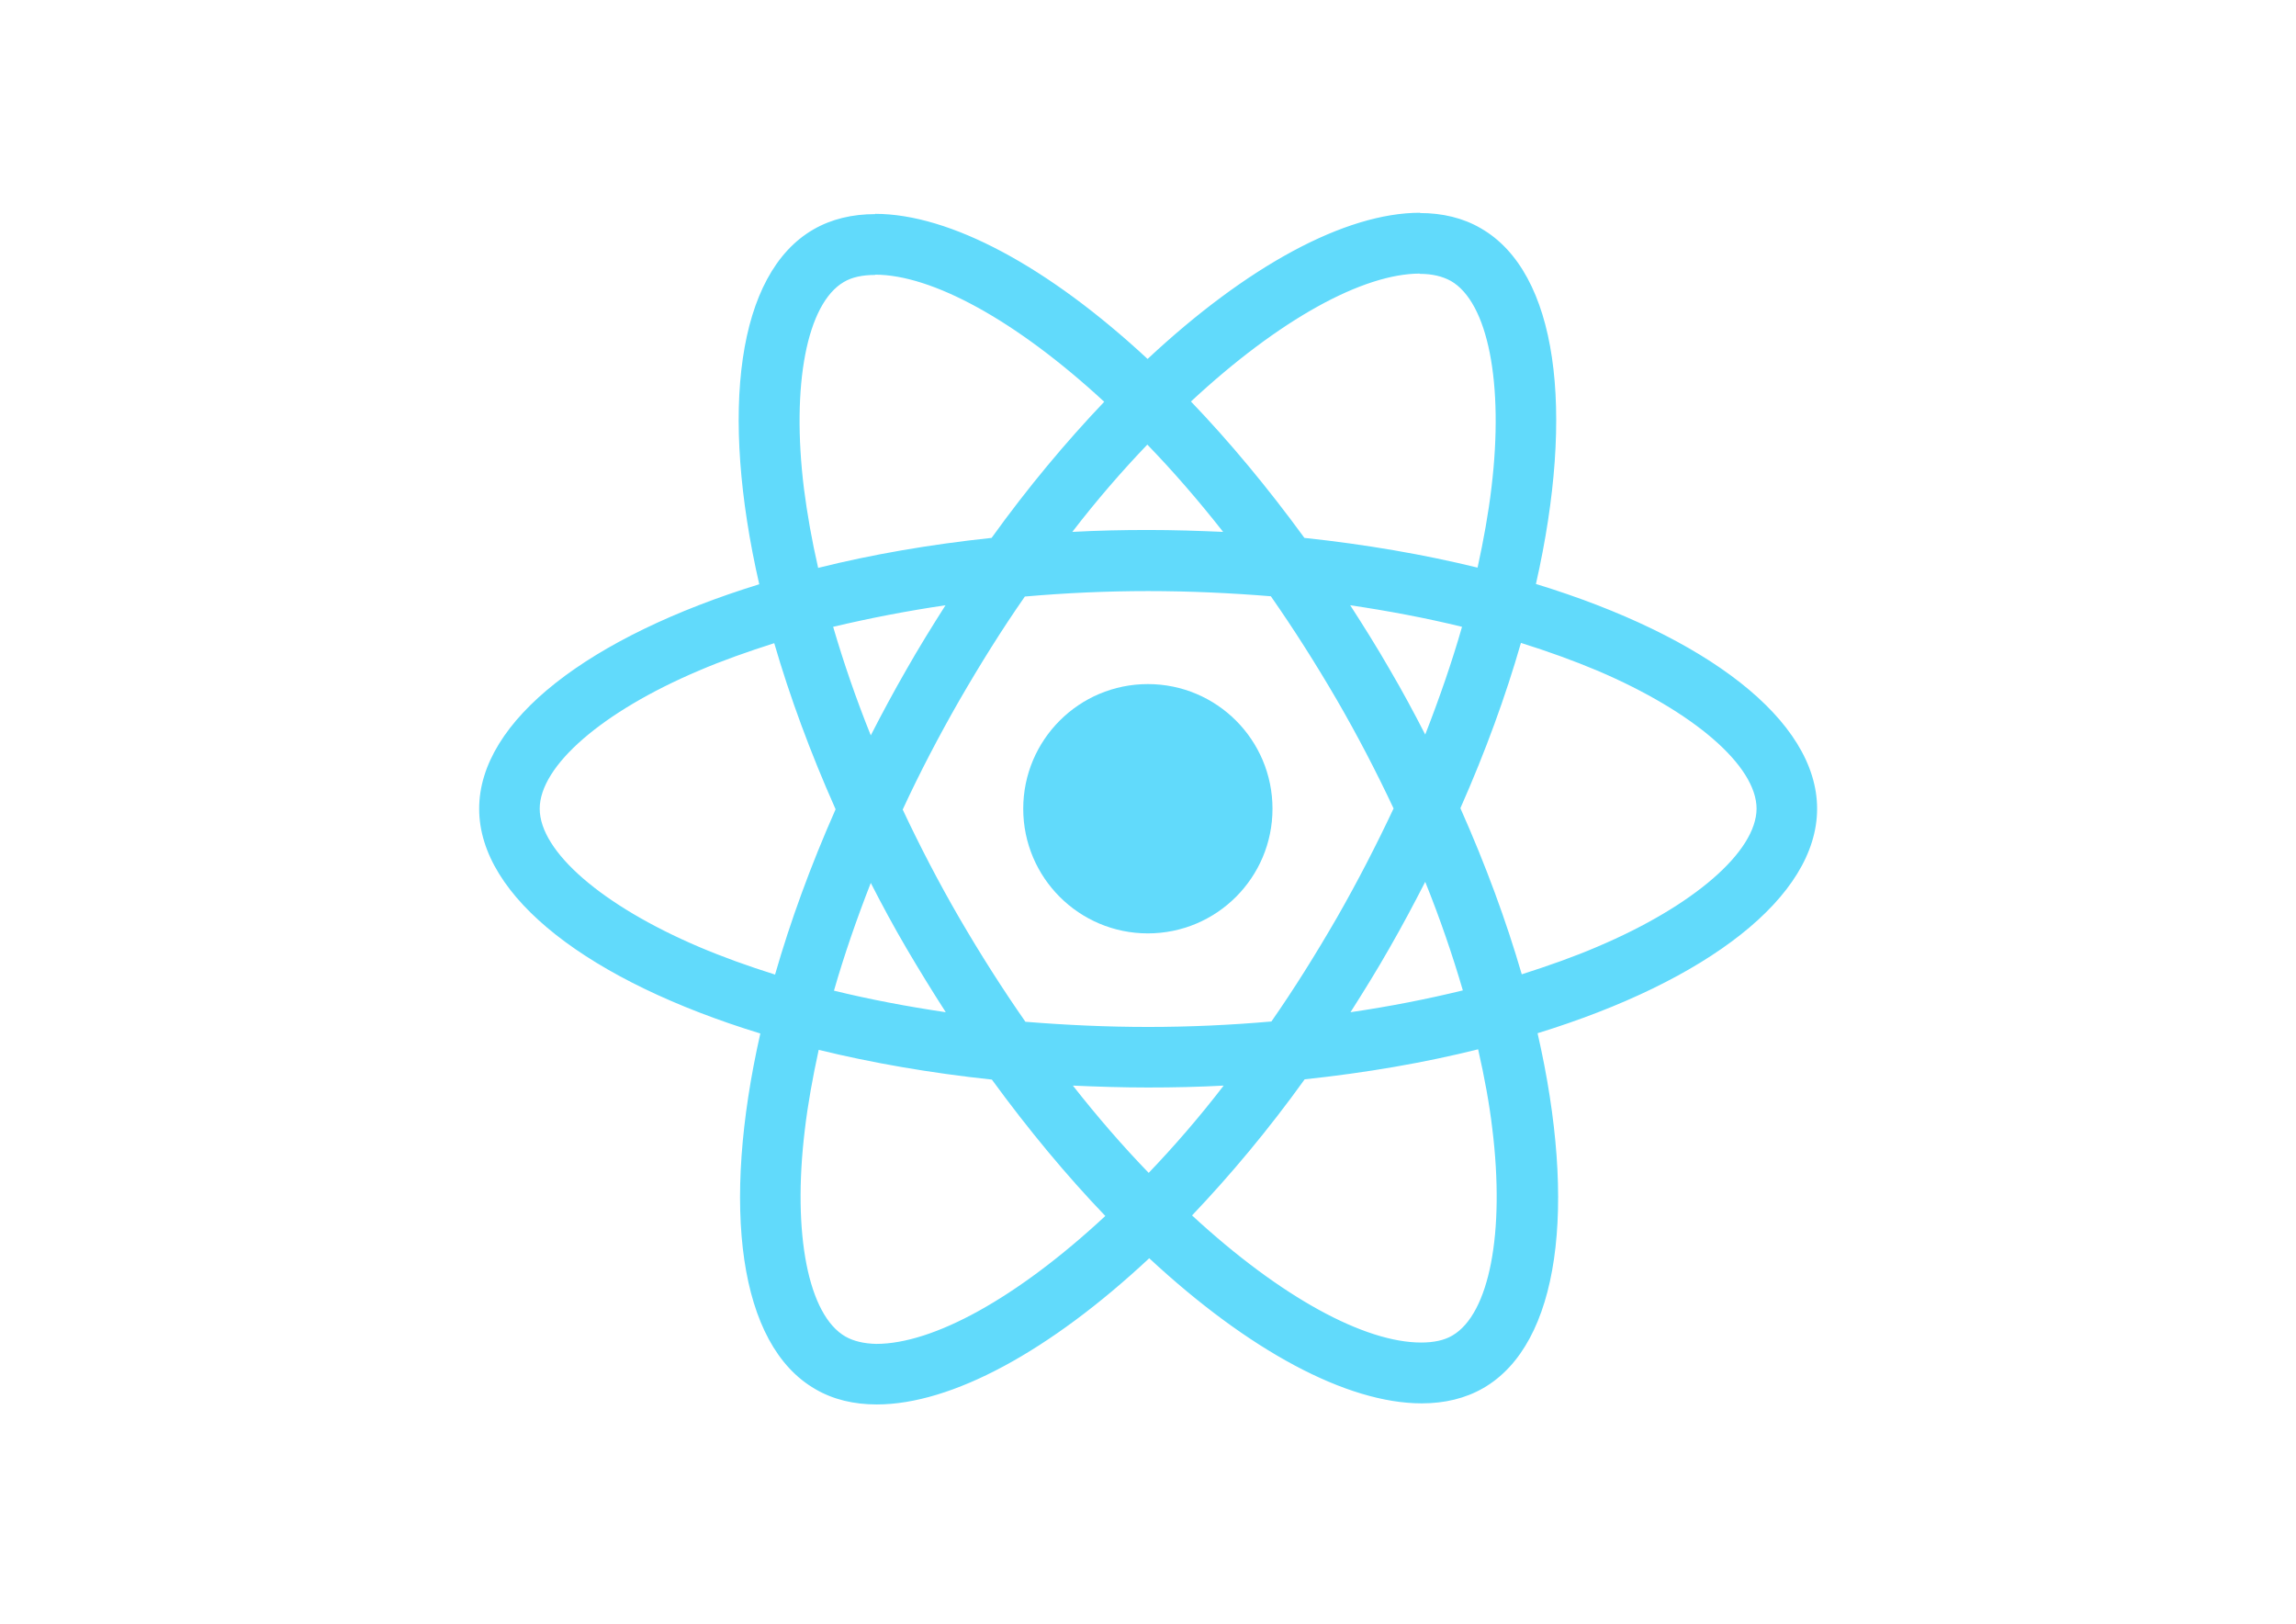
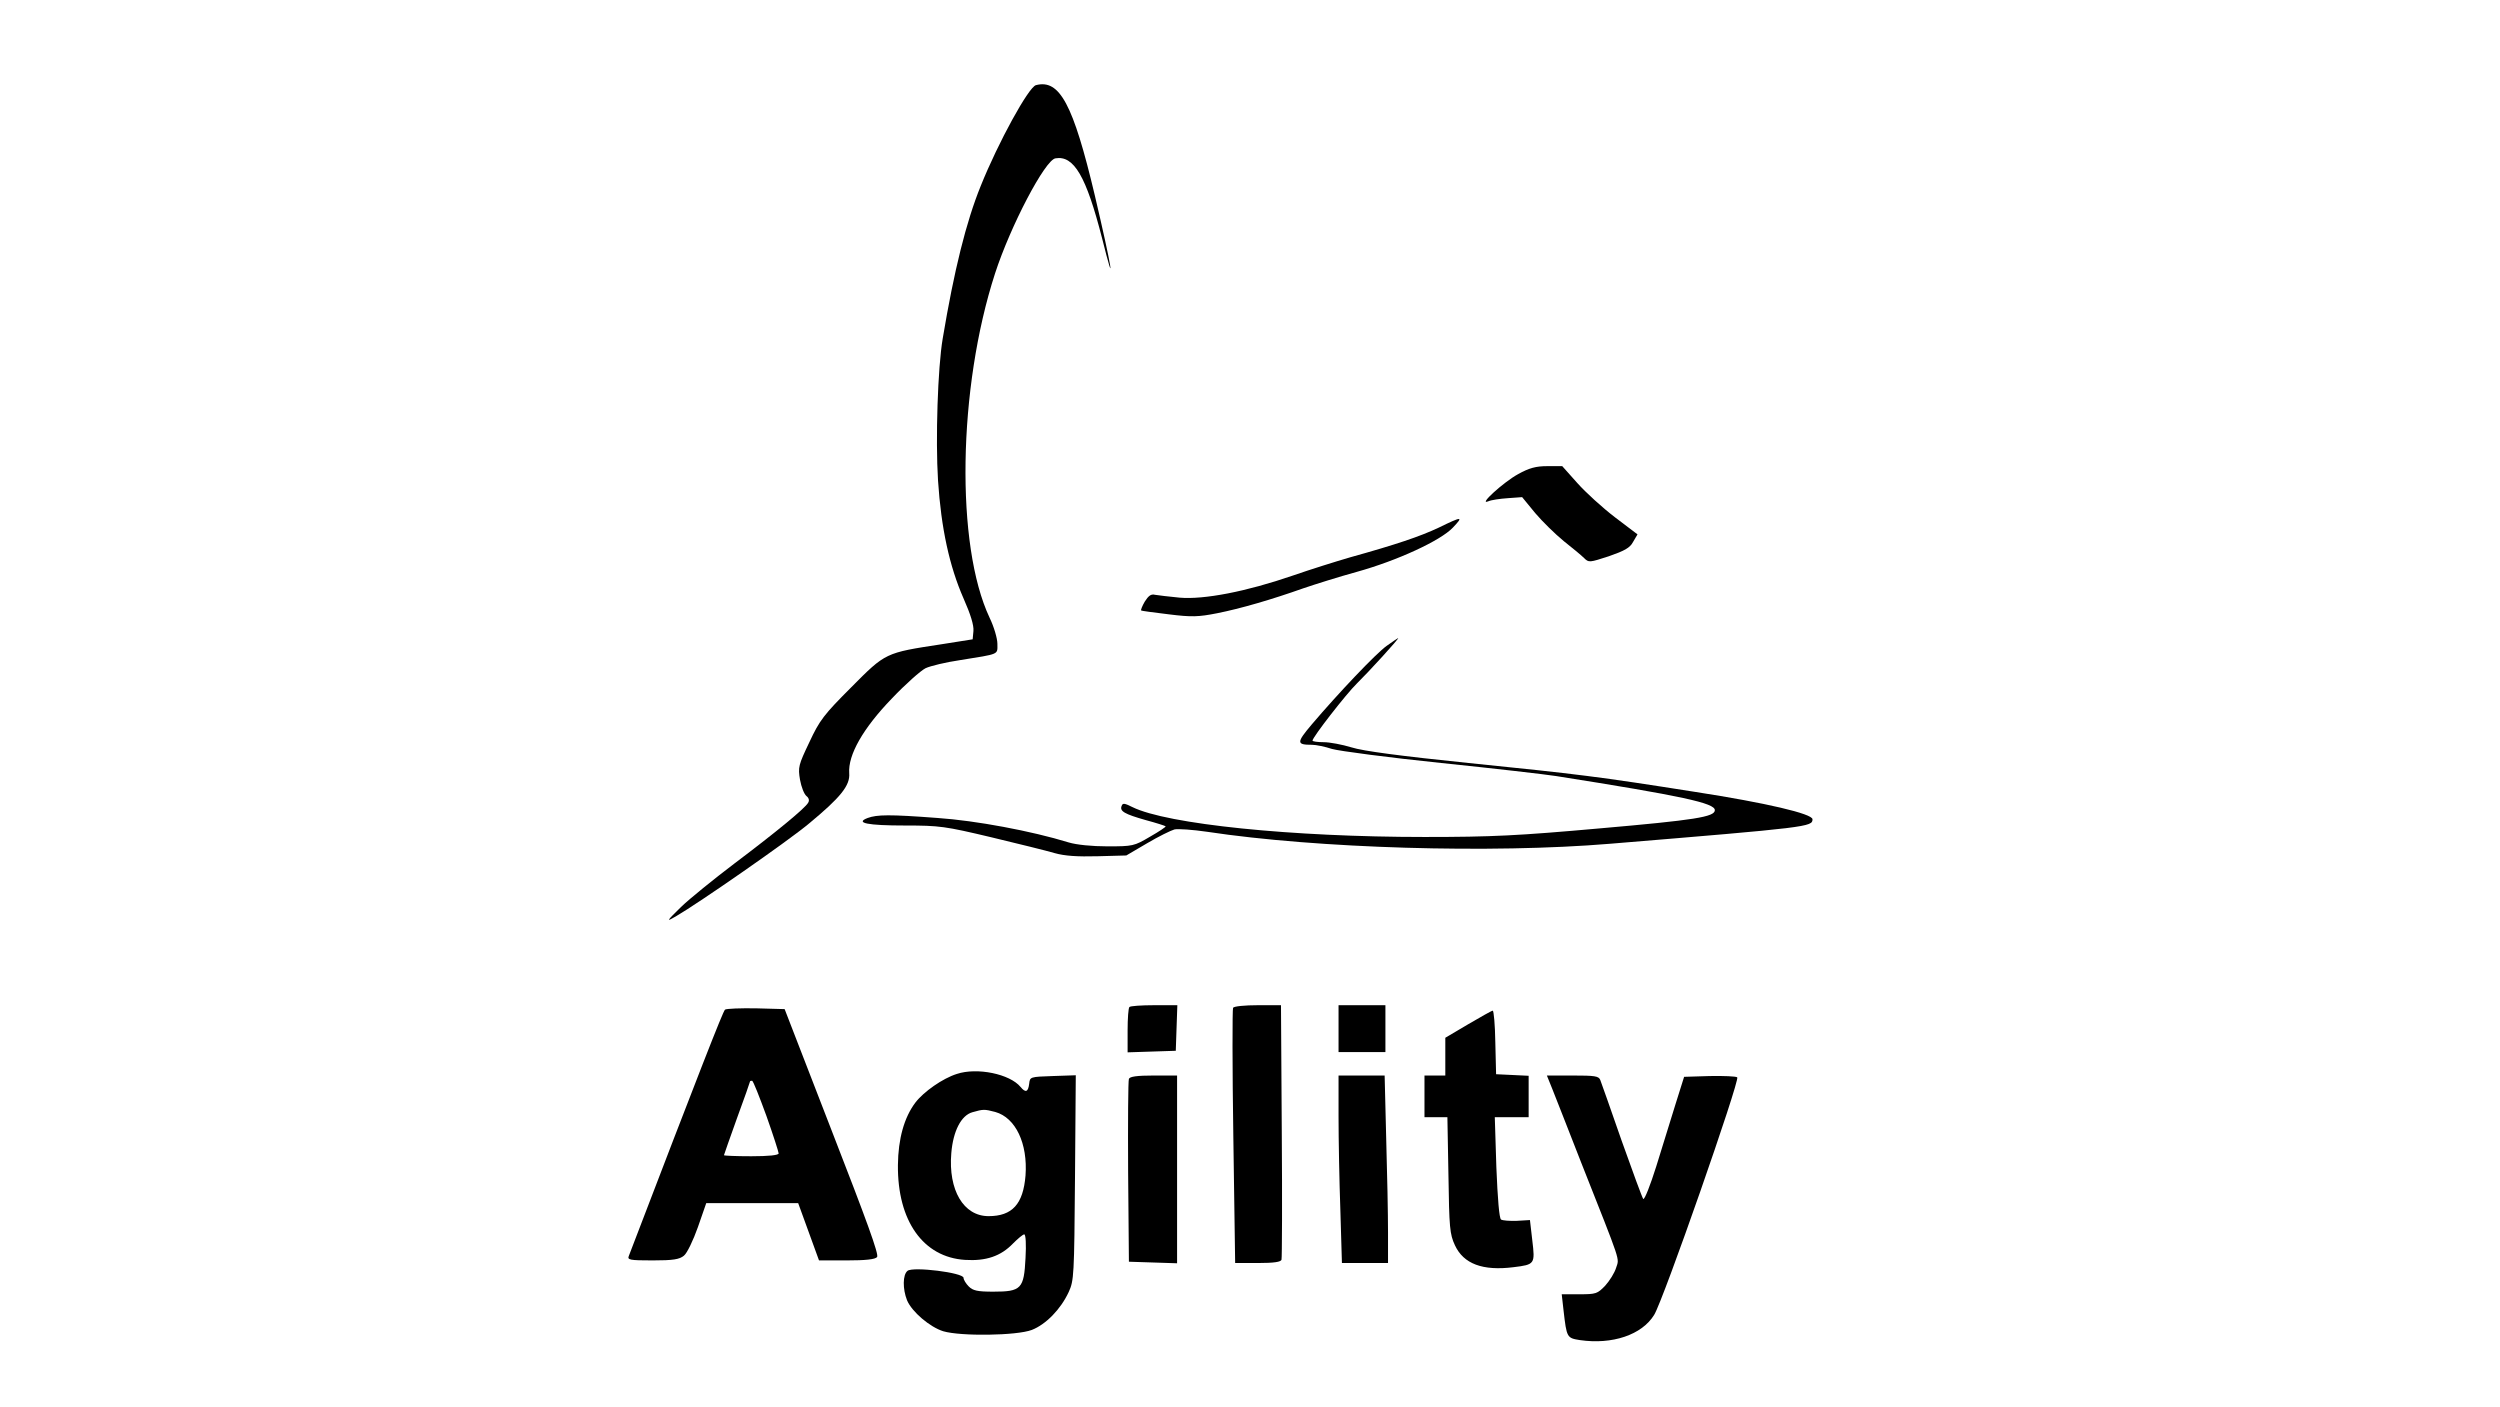
- <svg xmlns="http://www.w3.org/2000/svg" viewBox="0 0 841.9 595.3">
-   <g fill="#61DAFB">
-     <path d="M666.3 296.5c0-32.5-40.7-63.3-103.1-82.4 14.4-63.6 8-114.2-20.2-130.4-6.5-3.8-14.1-5.6-22.4-5.6v22.3c4.6 0 8.3.9 11.4 2.6 13.6 7.8 19.5 37.5 14.9 75.7-1.1 9.4-2.9 19.3-5.1 29.4-19.6-4.8-41-8.5-63.5-10.9-13.5-18.5-27.5-35.3-41.6-50 32.6-30.3 63.2-46.9 84-46.9V78c-27.5 0-63.5 19.6-99.9 53.6-36.4-33.8-72.4-53.2-99.9-53.2v22.3c20.7 0 51.4 16.5 84 46.6-14 14.7-28 31.4-41.3 49.9-22.6 2.4-44 6.1-63.6 11-2.3-10-4-19.7-5.2-29-4.7-38.2 1.1-67.9 14.6-75.8 3-1.8 6.9-2.6 11.5-2.6V78.5c-8.4 0-16 1.8-22.6 5.6-28.1 16.2-34.4 66.7-19.9 130.1-62.2 19.2-102.7 49.9-102.7 82.3 0 32.5 40.7 63.3 103.1 82.4-14.4 63.6-8 114.2 20.2 130.4 6.5 3.8 14.1 5.6 22.5 5.6 27.5 0 63.5-19.6 99.9-53.6 36.4 33.8 72.4 53.2 99.9 53.2 8.4 0 16-1.8 22.6-5.6 28.1-16.2 34.4-66.7 19.9-130.1 62-19.1 102.5-49.9 102.5-82.3zm-130.2-66.7c-3.7 12.9-8.3 26.2-13.5 39.5-4.1-8-8.4-16-13.1-24-4.6-8-9.5-15.8-14.4-23.4 14.2 2.1 27.9 4.7 41 7.9zm-45.8 106.5c-7.8 13.5-15.8 26.3-24.1 38.2-14.9 1.3-30 2-45.2 2-15.1 0-30.2-.7-45-1.9-8.3-11.9-16.4-24.6-24.2-38-7.6-13.1-14.5-26.4-20.8-39.8 6.2-13.4 13.2-26.8 20.7-39.9 7.8-13.5 15.8-26.3 24.1-38.2 14.9-1.3 30-2 45.2-2 15.1 0 30.2.7 45 1.9 8.3 11.9 16.4 24.6 24.2 38 7.6 13.1 14.5 26.4 20.8 39.8-6.3 13.4-13.2 26.8-20.7 39.9zm32.3-13c5.4 13.4 10 26.8 13.8 39.8-13.1 3.2-26.9 5.9-41.2 8 4.9-7.7 9.8-15.6 14.4-23.7 4.6-8 8.9-16.1 13-24.1zM421.2 430c-9.3-9.6-18.6-20.3-27.8-32 9 .4 18.2.7 27.5.7 9.4 0 18.7-.2 27.8-.7-9 11.7-18.3 22.4-27.5 32zm-74.4-58.9c-14.2-2.1-27.9-4.7-41-7.9 3.7-12.9 8.3-26.2 13.5-39.5 4.1 8 8.4 16 13.1 24 4.7 8 9.5 15.8 14.4 23.4zM420.7 163c9.3 9.6 18.6 20.3 27.8 32-9-.4-18.2-.7-27.5-.7-9.4 0-18.7.2-27.8.7 9-11.7 18.3-22.4 27.5-32zm-74 58.9c-4.9 7.7-9.8 15.6-14.4 23.7-4.6 8-8.9 16-13 24-5.4-13.4-10-26.8-13.8-39.8 13.1-3.1 26.9-5.8 41.2-7.9zm-90.5 125.2c-35.4-15.1-58.3-34.9-58.3-50.6 0-15.7 22.9-35.6 58.3-50.6 8.6-3.7 18-7 27.7-10.1 5.7 19.6 13.2 40 22.5 60.9-9.2 20.8-16.6 41.1-22.2 60.6-9.9-3.1-19.3-6.5-28-10.2zM310 490c-13.6-7.8-19.5-37.5-14.9-75.7 1.1-9.4 2.9-19.3 5.1-29.4 19.6 4.8 41 8.5 63.5 10.9 13.5 18.5 27.5 35.3 41.6 50-32.6 30.3-63.2 46.9-84 46.9-4.5-.1-8.3-1-11.3-2.7zm237.2-76.2c4.7 38.2-1.1 67.9-14.6 75.8-3 1.8-6.9 2.6-11.5 2.6-20.7 0-51.4-16.5-84-46.6 14-14.7 28-31.4 41.3-49.9 22.6-2.4 44-6.1 63.6-11 2.3 10.1 4.1 19.8 5.2 29.1zm38.5-66.7c-8.6 3.7-18 7-27.7 10.1-5.7-19.6-13.2-40-22.5-60.9 9.2-20.8 16.6-41.1 22.2-60.6 9.9 3.1 19.3 6.5 28.1 10.2 35.4 15.1 58.3 34.9 58.3 50.6-.1 15.7-23 35.6-58.4 50.6zM320.8 78.4z" />
-     <circle cx="420.9" cy="296.5" r="45.7" />
-     <path d="M520.5 78.1z" />
+ <svg xmlns="http://www.w3.org/2000/svg" version="1.0" width="960pt" height="540pt" viewBox="0 0 960 540" preserveAspectRatio="xMidYMid meet">
+   <g transform="translate(0,540) scale(0.1,-0.1)" fill="#000000" stroke="none">
+     <path d="M3978 5073 c-28 -7 -145 -220 -212 -387 -56 -138 -102 -323 -146 -586 -19 -112 -28 -386 -18 -545 12 -184 44 -330 98 -453 27 -61 40 -103 38 -125 l-3 -32 -120 -19 c-216 -33 -214 -32 -346 -165 -105 -105 -122 -127 -161 -211 -42 -88 -44 -96 -36 -144 5 -28 16 -56 25 -63 9 -7 12 -17 6 -26 -12 -21 -121 -111 -283 -233 -79 -60 -172 -135 -205 -167 -57 -56 -58 -58 -20 -36 88 51 435 292 512 357 121 100 158 146 154 193 -5 70 53 172 163 286 53 56 112 108 130 117 19 9 78 23 132 31 155 25 144 20 144 63 0 20 -13 65 -30 100 -131 278 -122 881 21 1322 59 182 192 436 232 442 71 12 118 -69 179 -307 54 -216 37 -111 -28 165 -83 350 -135 447 -226 423z" />
+     <path d="M5829 3579 c-55 -30 -155 -121 -114 -104 11 5 45 10 75 12 l55 4 50 -61 c28 -33 77 -81 110 -108 33 -26 68 -55 78 -65 18 -18 21 -17 95 7 60 21 81 32 93 55 l17 29 -87 66 c-47 36 -112 95 -144 131 l-58 65 -57 0 c-44 0 -70 -7 -113 -31z" />
+     <path d="M5525 3374 c-72 -34 -164 -65 -340 -114 -55 -16 -154 -47 -220 -70 -180 -62 -342 -93 -435 -85 -41 4 -84 9 -95 11 -15 4 -25 -4 -39 -26 -10 -17 -16 -33 -14 -34 1 -2 49 -8 106 -15 88 -11 114 -10 185 4 91 18 211 53 332 96 44 15 136 44 205 63 155 43 322 120 369 170 42 44 36 44 -54 0z" />
+     <path d="M5325 2920 c-41 -29 -186 -182 -288 -302 -59 -70 -59 -78 1 -78 15 0 50 -7 77 -16 28 -8 217 -33 420 -54 204 -21 402 -44 440 -50 488 -77 610 -104 610 -131 0 -26 -76 -38 -442 -70 -314 -28 -413 -33 -673 -33 -509 0 -989 49 -1122 115 -30 15 -37 16 -41 4 -8 -20 11 -31 92 -54 41 -11 75 -22 77 -24 2 -2 -25 -20 -60 -40 -61 -36 -66 -37 -163 -37 -60 0 -119 6 -149 15 -143 44 -357 84 -504 94 -185 14 -232 13 -268 0 -50 -19 -2 -29 144 -29 133 0 153 -3 330 -45 104 -25 214 -52 244 -61 39 -11 87 -14 165 -12 l110 3 80 47 c44 26 91 49 105 53 14 3 70 -1 125 -9 423 -64 1093 -84 1548 -46 763 63 777 65 777 94 0 21 -178 63 -450 105 -374 59 -447 68 -870 111 -263 27 -406 46 -450 60 -36 11 -84 20 -107 20 -24 0 -43 3 -43 6 0 13 130 180 170 219 43 42 165 175 159 175 -2 -1 -22 -14 -44 -30z" />
+     <path d="M4337 1533 c-4 -3 -7 -44 -7 -90 l0 -84 93 3 92 3 3 88 3 87 -89 0 c-49 0 -92 -3 -95 -7z" />
+     <path d="M4735 1530 c-3 -5 -3 -228 1 -495 l7 -485 88 0 c61 0 88 4 90 13 2 6 3 229 1 495 l-3 482 -89 0 c-49 0 -92 -4 -95 -10z" />
+     <path d="M5140 1450 l0 -90 90 0 90 0 0 90 0 90 -90 0 -90 0 0 -90z" />
+     <path d="M2784 1523 c-8 -7 -98 -237 -369 -945 -7 -16 2 -18 91 -18 79 0 103 4 120 18 12 9 36 59 54 110 l32 92 177 0 176 0 40 -110 40 -110 106 0 c73 0 110 4 117 13 8 9 -40 140 -173 482 l-182 470 -109 3 c-60 1 -114 -1 -120 -5z m159 -408 c26 -73 47 -139 47 -144 0 -7 -38 -11 -105 -11 -58 0 -105 2 -105 4 0 2 23 66 50 142 28 76 50 139 50 141 0 2 3 3 8 3 4 0 28 -61 55 -135z" />
+     <path d="M5638 1467 l-88 -52 0 -72 0 -73 -40 0 -40 0 0 -80 0 -80 44 0 44 0 4 -222 c3 -203 5 -227 25 -270 33 -71 106 -99 225 -84 82 10 83 12 72 103 l-9 78 -50 -3 c-27 -1 -55 1 -61 5 -7 5 -13 79 -18 201 l-6 192 65 0 65 0 0 80 0 79 -62 3 -63 3 -3 123 c-1 67 -6 122 -10 121 -4 0 -46 -24 -94 -52z" />
+     <path d="M3674 1276 c-54 -17 -127 -68 -159 -110 -43 -57 -66 -139 -67 -240 -2 -214 97 -354 258 -364 80 -5 137 14 184 63 19 19 38 35 43 35 6 0 8 -39 5 -91 -6 -118 -16 -129 -124 -129 -61 0 -78 4 -94 20 -11 11 -20 26 -20 33 0 20 -194 44 -215 27 -19 -15 -19 -70 -2 -113 19 -45 88 -103 139 -119 68 -20 282 -17 340 5 54 21 111 79 142 146 20 44 21 62 24 439 l3 393 -88 -3 c-88 -3 -88 -3 -91 -30 -4 -32 -14 -35 -33 -12 -41 50 -167 76 -245 50z m148 -146 c78 -22 125 -121 116 -244 -9 -110 -51 -156 -142 -156 -96 0 -155 100 -143 242 7 85 38 145 81 157 42 12 46 12 88 1z" />
+     <path d="M4335 1257 c-3 -6 -4 -167 -3 -357 l3 -345 93 -3 92 -3 0 361 0 360 -90 0 c-64 0 -92 -4 -95 -13z" />
+     <path d="M5140 1113 c0 -87 3 -249 7 -360 l6 -203 89 0 88 0 0 118 c0 65 -3 227 -7 360 l-6 242 -89 0 -88 0 0 -157z" />
+     <path d="M5961 1218 c11 -29 62 -156 111 -283 157 -397 146 -364 134 -403 -6 -20 -25 -50 -42 -69 -30 -31 -35 -33 -99 -33 l-68 0 7 -62 c12 -105 13 -106 63 -114 124 -18 238 20 285 97 35 56 330 901 319 912 -4 4 -52 6 -106 5 l-98 -3 -33 -105 c-18 -58 -51 -165 -74 -239 -23 -73 -45 -129 -50 -125 -4 5 -41 106 -83 224 -41 118 -78 223 -82 233 -6 15 -21 17 -106 17 l-99 0 21 -52z" />
  </g>
</svg>
